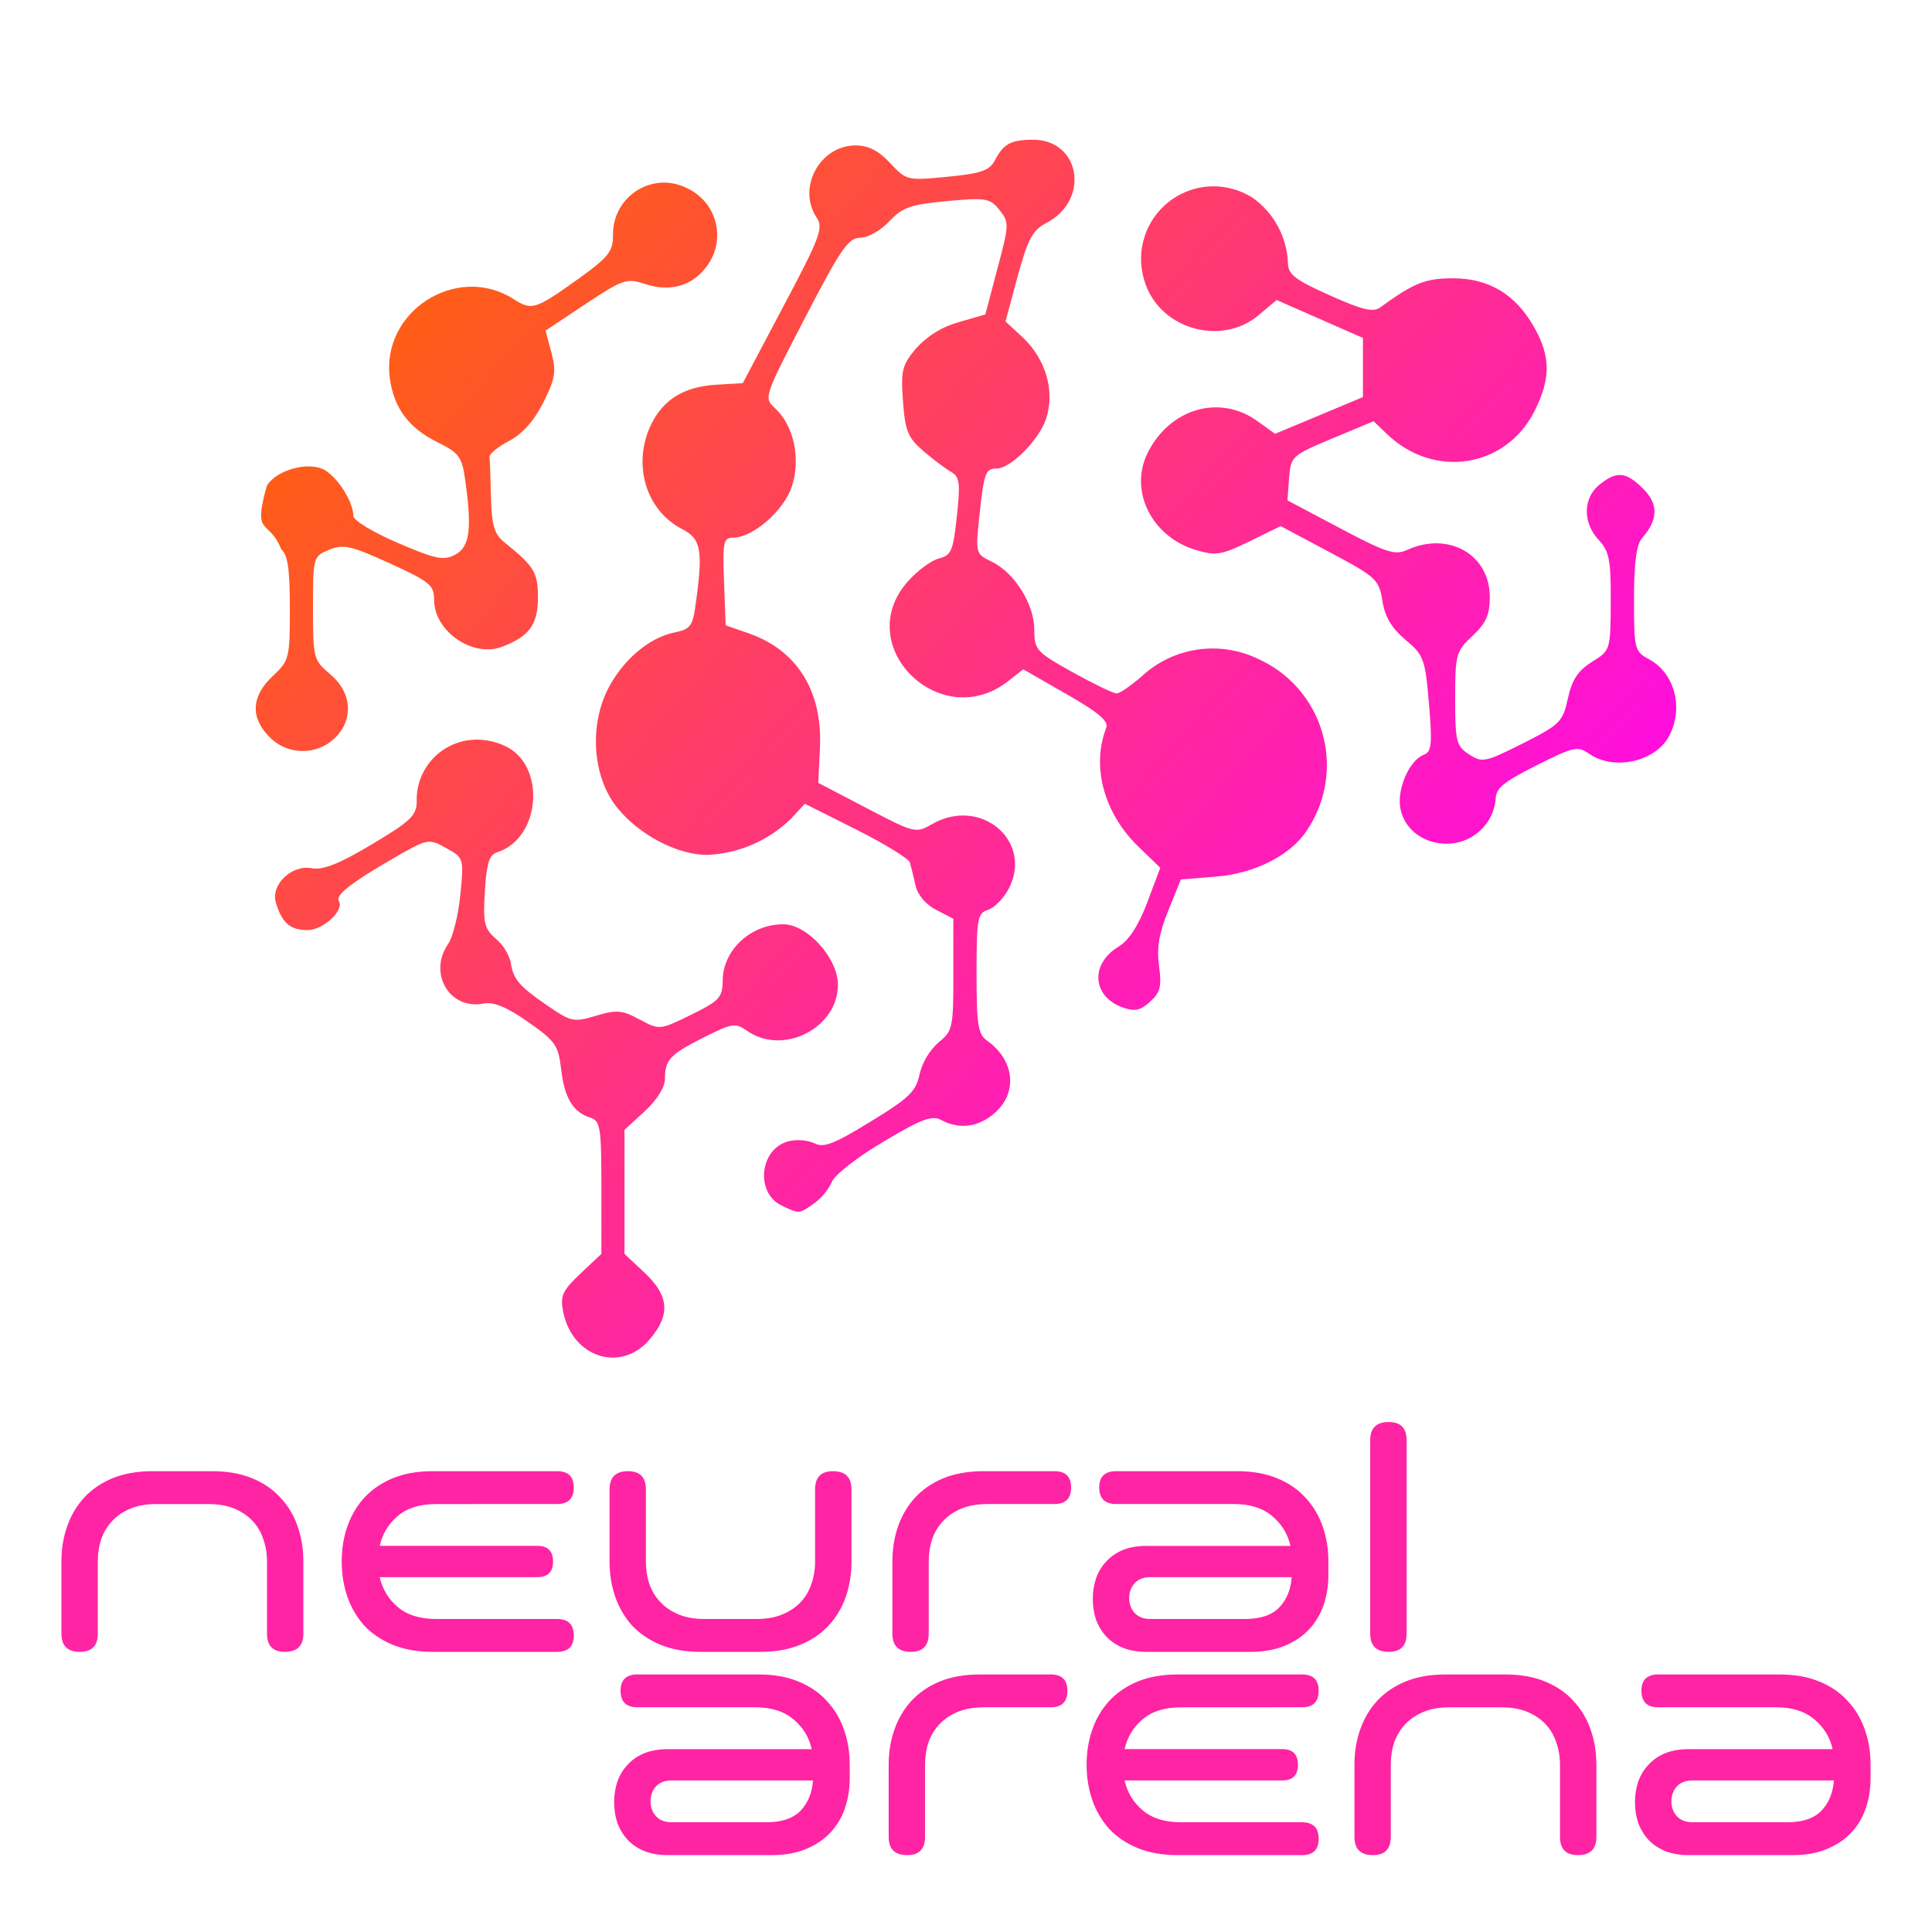
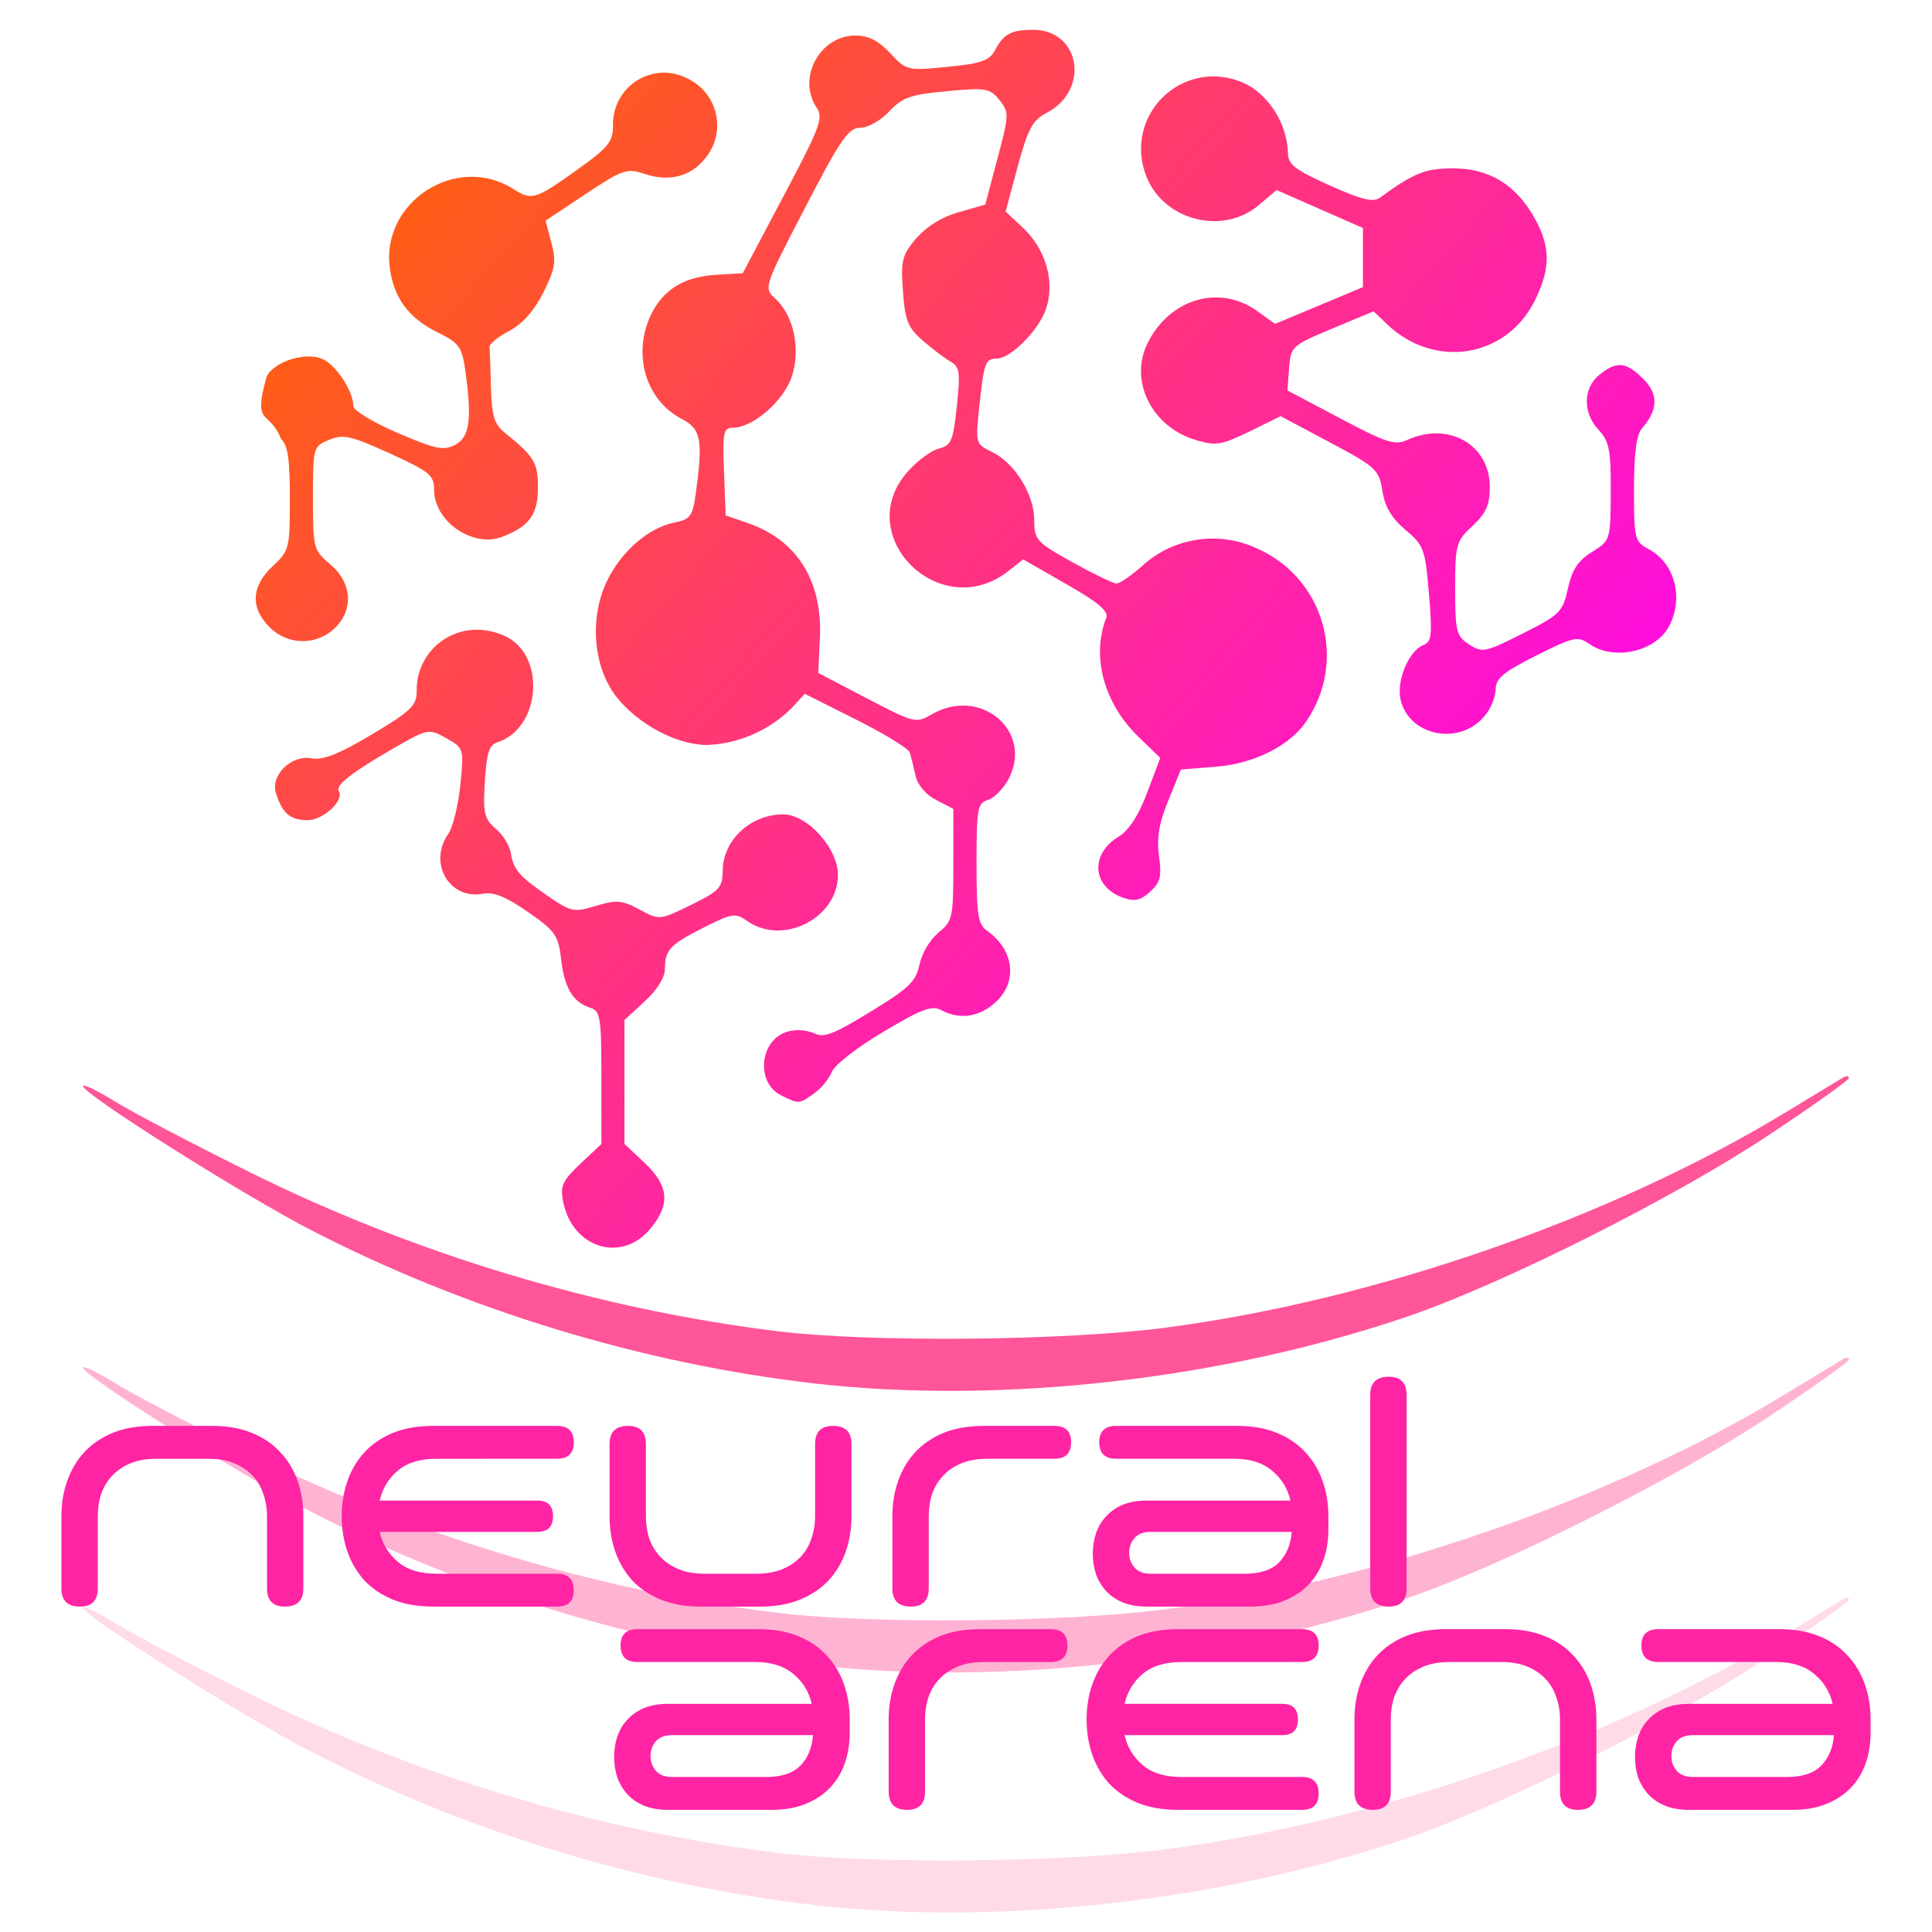
<svg xmlns="http://www.w3.org/2000/svg" xmlns:xlink="http://www.w3.org/1999/xlink" width="256" height="256" viewBox="0 0 67.734 67.732" xml:space="preserve" version="1.1" id="svg16">
  <defs id="defs8">
    <linearGradient id="a">
      <stop style="stop-color:#f60;stop-opacity:1" offset="0" id="stop2" />
      <stop style="stop-color:#f0f;stop-opacity:1" offset="1" id="stop4" />
    </linearGradient>
-     <linearGradient xlink:href="#a" id="b" x1="9.911" y1="27.725" x2="19.257" y2="36.005" gradientUnits="userSpaceOnUse" gradientTransform="matrix(4.41528,0,0,4.41528,-32.03017,-115.6813)" />
+     <linearGradient xlink:href="#a" id="b" x1="9.911" y1="27.725" x2="19.257" y2="36.005" gradientUnits="userSpaceOnUse" gradientTransform="matrix(4.41528,0,0,4.41528,-32.03017,-119.5347)" />
  </defs>
-   <path style="fill:url(#b);fill-opacity:1;stroke-width:0.202" d="M 36.201,4.898 C 35.437,4.901 35.183,5.043 34.877,5.625 34.692,5.978 34.39,6.083 33.219,6.196 31.808,6.334 31.783,6.33 31.208,5.716 30.801,5.28 30.445,5.098 29.994,5.098 c -1.255,0 -2.058,1.498 -1.36,2.534 0.24,0.356 0.113,0.691 -1.164,3.098 l -1.429,2.702 -0.931,0.055 c -1.135,0.069 -1.862,0.52 -2.291,1.411 -0.655,1.385 -0.175,2.993 1.091,3.647 0.669,0.345 0.742,0.735 0.487,2.582 -0.109,0.825 -0.189,0.931 -0.742,1.044 -0.916,0.182 -1.865,1.004 -2.374,2.051 -0.633,1.313 -0.48,3.062 0.36,4.098 0.771,0.953 2.12,1.658 3.164,1.651 a 4.473,4.473 0 0 0 2.931,-1.273 l 0.48,-0.52 1.804,0.905 c 0.993,0.498 1.836,1.018 1.88,1.153 0.04,0.135 0.127,0.495 0.196,0.8 0.073,0.335 0.356,0.673 0.724,0.862 l 0.604,0.313 v 1.96 c 0,1.862 -0.025,1.978 -0.52,2.374 a 2.222,2.222 0 0 0 -0.665,1.116 c -0.124,0.6 -0.364,0.836 -1.72,1.662 -1.273,0.782 -1.647,0.927 -1.96,0.76 a 1.484,1.484 0 0 0 -0.909,-0.073 c -1.018,0.255 -1.182,1.804 -0.247,2.254 0.615,0.298 0.607,0.298 1.135,-0.073 a 2,2 0 0 0 0.629,-0.76 c 0.091,-0.24 0.902,-0.873 1.804,-1.404 1.338,-0.8 1.705,-0.935 2.029,-0.76 0.651,0.349 1.345,0.244 1.913,-0.284 0.775,-0.716 0.64,-1.829 -0.305,-2.498 -0.32,-0.229 -0.371,-0.553 -0.371,-2.364 0,-1.924 0.033,-2.109 0.404,-2.225 0.225,-0.073 0.549,-0.404 0.724,-0.738 0.869,-1.68 -0.985,-3.244 -2.691,-2.265 -0.567,0.327 -0.611,0.316 -2.28,-0.556 l -1.705,-0.891 0.058,-1.236 c 0.091,-2 -0.811,-3.429 -2.527,-4.018 l -0.778,-0.269 -0.058,-1.535 c -0.055,-1.371 -0.018,-1.538 0.305,-1.538 0.709,0 1.789,-0.938 2.073,-1.8 0.32,-0.971 0.065,-2.145 -0.593,-2.742 -0.396,-0.36 -0.385,-0.396 1.055,-3.167 1.251,-2.414 1.52,-2.807 1.935,-2.807 0.269,0 0.72,-0.255 1.018,-0.575 0.462,-0.491 0.745,-0.593 2.018,-0.709 1.371,-0.127 1.509,-0.105 1.844,0.309 0.345,0.429 0.345,0.505 -0.069,2.054 l -0.425,1.611 -0.945,0.273 a 3.134,3.134 0 0 0 -1.487,0.92 c -0.487,0.582 -0.535,0.771 -0.455,1.851 0.073,1.029 0.175,1.276 0.695,1.727 0.335,0.291 0.775,0.622 0.975,0.738 0.32,0.182 0.345,0.378 0.218,1.567 -0.127,1.211 -0.196,1.371 -0.633,1.48 -0.265,0.065 -0.76,0.436 -1.095,0.815 -1.982,2.254 1.156,5.345 3.534,3.48 l 0.52,-0.411 1.516,0.869 c 1.12,0.64 1.487,0.949 1.396,1.182 -0.524,1.345 -0.087,2.978 1.105,4.145 l 0.789,0.764 -0.458,1.218 c -0.302,0.8 -0.64,1.324 -1,1.542 -1.011,0.611 -0.931,1.753 0.145,2.138 0.415,0.145 0.618,0.105 0.956,-0.204 0.36,-0.324 0.411,-0.538 0.313,-1.255 -0.084,-0.633 0,-1.153 0.327,-1.945 l 0.44,-1.087 1.236,-0.098 c 1.349,-0.109 2.611,-0.749 3.174,-1.611 a 4.084,4.084 0 0 0 -1.745,-6.043 3.662,3.662 0 0 0 -4.044,0.636 c -0.375,0.327 -0.767,0.596 -0.876,0.596 -0.109,0 -0.804,-0.335 -1.542,-0.745 -1.273,-0.709 -1.342,-0.782 -1.342,-1.487 0,-0.895 -0.695,-2.007 -1.495,-2.389 -0.564,-0.273 -0.571,-0.287 -0.429,-1.618 0.16,-1.505 0.215,-1.647 0.604,-1.647 0.495,0 1.491,-1.007 1.735,-1.753 0.316,-0.953 -0.011,-2.087 -0.825,-2.847 L 35.252,11.269 35.677,9.69 C 36.037,8.374 36.201,8.069 36.681,7.818 38.23,7.018 37.881,4.89 36.208,4.898 Z M 23.292,6.4 a 1.8,1.8 0 0 0 -1.8,1.844 c 0,0.582 -0.156,0.775 -1.302,1.593 -1.433,1.018 -1.545,1.055 -2.196,0.64 -1.989,-1.258 -4.64,0.447 -4.327,2.782 0.142,1.051 0.669,1.756 1.691,2.254 0.735,0.364 0.836,0.505 0.949,1.295 0.247,1.738 0.164,2.364 -0.345,2.636 -0.411,0.218 -0.676,0.164 -2.025,-0.415 -0.851,-0.364 -1.549,-0.789 -1.549,-0.938 0,-0.535 -0.633,-1.484 -1.113,-1.665 -0.607,-0.233 -1.647,0.102 -1.924,0.618 -0.509,1.815 0.084,1.12 0.509,2.214 0.229,0.189 0.302,0.698 0.302,2.065 0,1.756 -0.018,1.836 -0.604,2.382 -0.749,0.702 -0.789,1.455 -0.109,2.134 a 1.622,1.622 0 0 0 2.269,0.055 c 0.691,-0.647 0.629,-1.611 -0.138,-2.254 -0.593,-0.502 -0.607,-0.56 -0.607,-2.324 0,-1.789 0.007,-1.811 0.567,-2.044 0.495,-0.204 0.756,-0.145 2.124,0.476 1.407,0.644 1.556,0.764 1.556,1.284 0,1.098 1.353,2.033 2.378,1.644 0.96,-0.364 1.262,-0.782 1.262,-1.731 0,-0.876 -0.124,-1.084 -1.182,-1.938 -0.349,-0.284 -0.44,-0.593 -0.465,-1.567 -0.018,-0.669 -0.036,-1.309 -0.051,-1.418 -0.011,-0.109 0.298,-0.364 0.691,-0.567 0.465,-0.247 0.873,-0.702 1.196,-1.345 0.418,-0.836 0.458,-1.084 0.284,-1.745 l -0.207,-0.775 1.4,-0.931 c 1.305,-0.865 1.444,-0.916 2.073,-0.709 0.865,0.291 1.625,0.091 2.131,-0.553 A 1.811,1.811 0 0 0 24.099,6.603 1.804,1.804 0 0 0 23.292,6.4 Z m 19.269,0.131 a 2.545,2.545 0 0 0 -2.451,3.269 c 0.469,1.702 2.669,2.382 4.022,1.244 l 0.625,-0.527 1.513,0.665 1.513,0.665 v 2.073 l -1.538,0.644 -1.542,0.644 -0.633,-0.455 c -1.324,-0.942 -3.062,-0.429 -3.836,1.127 -0.658,1.327 0.142,2.938 1.687,3.4 0.705,0.211 0.895,0.182 1.88,-0.298 l 1.098,-0.538 1.72,0.916 c 1.633,0.869 1.727,0.956 1.847,1.709 0.087,0.556 0.327,0.956 0.807,1.36 0.644,0.538 0.691,0.665 0.825,2.24 0.12,1.429 0.095,1.687 -0.185,1.793 -0.516,0.2 -0.96,1.24 -0.811,1.913 0.265,1.215 1.913,1.622 2.836,0.702 a 1.731,1.731 0 0 0 0.495,-1.011 c 0,-0.429 0.225,-0.622 1.425,-1.229 1.32,-0.665 1.455,-0.691 1.865,-0.407 0.851,0.596 2.313,0.276 2.789,-0.615 0.527,-0.985 0.207,-2.218 -0.702,-2.705 -0.502,-0.269 -0.524,-0.349 -0.524,-2.102 0,-1.258 0.087,-1.92 0.28,-2.138 0.571,-0.651 0.582,-1.196 0.047,-1.731 -0.604,-0.607 -0.935,-0.636 -1.542,-0.145 -0.578,0.469 -0.585,1.335 -0.022,1.935 0.367,0.393 0.429,0.695 0.422,2.164 -0.007,1.698 -0.011,1.709 -0.655,2.109 -0.491,0.305 -0.702,0.625 -0.847,1.284 -0.182,0.825 -0.28,0.92 -1.585,1.578 -1.316,0.662 -1.418,0.684 -1.88,0.382 -0.447,-0.291 -0.487,-0.451 -0.487,-1.953 0,-1.553 0.029,-1.662 0.607,-2.2 0.476,-0.447 0.607,-0.738 0.607,-1.367 0,-1.487 -1.447,-2.309 -2.898,-1.647 -0.425,0.196 -0.738,0.095 -2.342,-0.756 l -1.855,-0.982 0.058,-0.778 c 0.058,-0.764 0.091,-0.793 1.509,-1.389 l 1.455,-0.607 0.469,0.451 c 1.651,1.582 4.164,1.189 5.171,-0.804 0.571,-1.138 0.571,-1.916 -0.007,-2.934 -0.655,-1.164 -1.593,-1.727 -2.854,-1.724 -0.971,0 -1.375,0.164 -2.553,1.025 -0.236,0.175 -0.636,0.08 -1.767,-0.429 C 45.39,9.803 45.154,9.618 45.154,9.21 A 2.945,2.945 0 0 0 43.903,6.923 2.604,2.604 0 0 0 42.557,6.53 Z M 16.718,25.93 a 2.105,2.105 0 0 0 -2.109,2.16 c 0,0.498 -0.204,0.695 -1.575,1.513 -1.145,0.684 -1.72,0.909 -2.102,0.836 -0.709,-0.135 -1.455,0.582 -1.258,1.215 0.218,0.709 0.498,0.953 1.109,0.953 0.549,0 1.298,-0.695 1.095,-1.018 -0.124,-0.204 0.429,-0.64 1.873,-1.476 1.251,-0.72 1.269,-0.727 1.891,-0.382 0.618,0.345 0.625,0.353 0.498,1.636 -0.073,0.713 -0.262,1.487 -0.422,1.716 -0.72,1.029 0.036,2.327 1.225,2.102 0.364,-0.073 0.815,0.116 1.567,0.64 0.964,0.673 1.069,0.822 1.164,1.673 0.12,1.004 0.415,1.491 1.025,1.687 0.349,0.109 0.385,0.338 0.385,2.447 v 2.327 l -0.735,0.691 c -0.636,0.604 -0.716,0.778 -0.604,1.345 0.327,1.611 2.036,2.145 3.04,0.953 0.727,-0.862 0.673,-1.513 -0.182,-2.324 l -0.709,-0.665 v -4.349 l 0.705,-0.647 c 0.425,-0.385 0.709,-0.84 0.713,-1.127 0,-0.687 0.171,-0.865 1.367,-1.469 0.985,-0.498 1.105,-0.516 1.513,-0.229 1.258,0.884 3.185,-0.095 3.185,-1.615 0,-0.931 -1.073,-2.12 -1.916,-2.12 -1.145,0 -2.116,0.902 -2.124,1.974 -0.007,0.596 -0.113,0.709 -1.109,1.2 -1.102,0.538 -1.102,0.538 -1.804,0.164 -0.615,-0.331 -0.807,-0.349 -1.527,-0.131 -0.785,0.236 -0.873,0.218 -1.727,-0.371 -0.982,-0.676 -1.182,-0.913 -1.269,-1.524 a 1.669,1.669 0 0 0 -0.52,-0.807 c -0.404,-0.356 -0.451,-0.553 -0.382,-1.662 0.058,-0.978 0.153,-1.28 0.429,-1.367 1.542,-0.487 1.727,-3.069 0.269,-3.731 a 2.349,2.349 0 0 0 -0.982,-0.218 z" id="path10" />
-   <g style="font-weight:500;font-size:6.175px;font-family:SpaceColonyW03-Medium;direction:rtl;fill:#ff24a4;fill-opacity:1;stroke-width:0.37;stroke-linecap:round;stroke-linejoin:round;stop-color:#000000" id="g14" transform="matrix(1.812428,0,0,1.812428,-27.4802,42.1001)">
+   <path style="fill:url(#b);fill-opacity:1;stroke-width:0.202" d="m 36.201,1.044 c -0.764,0.004 -1.018,0.145 -1.324,0.727 -0.185,0.353 -0.487,0.458 -1.658,0.571 -1.411,0.138 -1.436,0.135 -2.011,-0.48 -0.407,-0.436 -0.764,-0.618 -1.215,-0.618 -1.255,0 -2.058,1.498 -1.36,2.534 0.24,0.356 0.113,0.691 -1.164,3.098 l -1.429,2.702 -0.931,0.055 c -1.135,0.069 -1.862,0.52 -2.291,1.411 -0.655,1.385 -0.175,2.993 1.091,3.647 0.669,0.345 0.742,0.735 0.487,2.582 -0.109,0.825 -0.189,0.931 -0.742,1.044 -0.916,0.182 -1.865,1.004 -2.374,2.051 -0.633,1.313 -0.48,3.062 0.36,4.098 0.771,0.953 2.12,1.658 3.164,1.651 a 4.473,4.473 0 0 0 2.931,-1.273 l 0.48,-0.52 1.804,0.905 c 0.993,0.498 1.836,1.018 1.88,1.153 0.04,0.135 0.127,0.495 0.196,0.8 0.073,0.335 0.356,0.673 0.724,0.862 l 0.604,0.313 v 1.96 c 0,1.862 -0.025,1.978 -0.52,2.374 a 2.222,2.222 0 0 0 -0.665,1.116 c -0.124,0.6 -0.364,0.836 -1.72,1.662 -1.273,0.782 -1.647,0.927 -1.96,0.76 a 1.484,1.484 0 0 0 -0.909,-0.073 c -1.018,0.255 -1.182,1.804 -0.247,2.254 0.615,0.298 0.607,0.298 1.135,-0.073 a 2,2 0 0 0 0.629,-0.76 c 0.091,-0.24 0.902,-0.873 1.804,-1.404 1.338,-0.8 1.705,-0.935 2.029,-0.76 0.651,0.349 1.345,0.244 1.913,-0.284 0.775,-0.716 0.64,-1.829 -0.305,-2.498 -0.32,-0.229 -0.371,-0.553 -0.371,-2.364 0,-1.924 0.033,-2.109 0.404,-2.225 0.225,-0.073 0.549,-0.404 0.724,-0.738 0.869,-1.68 -0.985,-3.244 -2.691,-2.265 -0.567,0.327 -0.611,0.316 -2.28,-0.556 l -1.705,-0.891 0.058,-1.236 c 0.091,-2 -0.811,-3.429 -2.527,-4.018 l -0.778,-0.269 -0.058,-1.535 c -0.055,-1.371 -0.018,-1.538 0.305,-1.538 0.709,0 1.789,-0.938 2.073,-1.8 0.32,-0.971 0.065,-2.145 -0.593,-2.742 -0.396,-0.36 -0.385,-0.396 1.055,-3.167 1.251,-2.414 1.52,-2.807 1.935,-2.807 0.269,0 0.72,-0.255 1.018,-0.575 0.462,-0.491 0.745,-0.593 2.018,-0.709 1.371,-0.127 1.509,-0.105 1.844,0.309 0.345,0.429 0.345,0.505 -0.069,2.054 l -0.425,1.611 -0.945,0.273 a 3.134,3.134 0 0 0 -1.487,0.92 c -0.487,0.582 -0.535,0.771 -0.455,1.851 0.073,1.029 0.175,1.276 0.695,1.727 0.335,0.291 0.775,0.622 0.975,0.738 0.32,0.182 0.345,0.378 0.218,1.567 -0.127,1.211 -0.196,1.371 -0.633,1.48 -0.265,0.065 -0.76,0.436 -1.095,0.815 -1.982,2.254 1.156,5.345 3.534,3.48 l 0.52,-0.411 1.516,0.869 c 1.12,0.64 1.487,0.949 1.396,1.182 -0.524,1.345 -0.087,2.978 1.105,4.145 l 0.789,0.764 -0.458,1.218 c -0.302,0.8 -0.64,1.324 -1,1.542 -1.011,0.611 -0.931,1.753 0.145,2.138 0.415,0.145 0.618,0.105 0.956,-0.204 0.36,-0.324 0.411,-0.538 0.313,-1.255 -0.084,-0.633 0,-1.153 0.327,-1.945 l 0.44,-1.087 1.236,-0.098 c 1.349,-0.109 2.611,-0.749 3.174,-1.611 a 4.084,4.084 0 0 0 -1.745,-6.043 3.662,3.662 0 0 0 -4.044,0.636 c -0.375,0.327 -0.767,0.596 -0.876,0.596 -0.109,0 -0.804,-0.335 -1.542,-0.745 -1.273,-0.709 -1.342,-0.782 -1.342,-1.487 0,-0.895 -0.695,-2.007 -1.495,-2.389 -0.564,-0.273 -0.571,-0.287 -0.429,-1.618 0.16,-1.505 0.215,-1.647 0.604,-1.647 0.495,0 1.491,-1.007 1.735,-1.753 0.316,-0.953 -0.011,-2.087 -0.825,-2.847 l -0.596,-0.556 0.425,-1.578 C 36.037,4.521 36.201,4.215 36.681,3.964 38.23,3.164 37.881,1.037 36.208,1.044 Z M 23.292,2.546 A 1.8,1.8 0 0 0 21.492,4.39 c 0,0.582 -0.156,0.775 -1.302,1.593 -1.433,1.018 -1.545,1.055 -2.196,0.64 -1.989,-1.258 -4.64,0.447 -4.327,2.782 0.142,1.051 0.669,1.756 1.691,2.254 0.735,0.364 0.836,0.505 0.949,1.295 0.247,1.738 0.164,2.364 -0.345,2.636 -0.411,0.218 -0.676,0.164 -2.025,-0.415 -0.851,-0.364 -1.549,-0.789 -1.549,-0.938 0,-0.535 -0.633,-1.484 -1.113,-1.665 -0.607,-0.233 -1.647,0.102 -1.924,0.618 -0.509,1.815 0.084,1.12 0.509,2.214 0.229,0.189 0.302,0.698 0.302,2.065 0,1.756 -0.018,1.836 -0.604,2.382 -0.749,0.702 -0.789,1.455 -0.109,2.134 a 1.622,1.622 0 0 0 2.269,0.055 c 0.691,-0.647 0.629,-1.611 -0.138,-2.254 -0.593,-0.502 -0.607,-0.56 -0.607,-2.324 0,-1.789 0.007,-1.811 0.567,-2.044 0.495,-0.204 0.756,-0.145 2.124,0.476 1.407,0.644 1.556,0.764 1.556,1.284 0,1.098 1.353,2.033 2.378,1.644 0.96,-0.364 1.262,-0.782 1.262,-1.731 0,-0.876 -0.124,-1.084 -1.182,-1.938 -0.349,-0.284 -0.44,-0.593 -0.465,-1.567 -0.018,-0.669 -0.036,-1.309 -0.051,-1.418 -0.011,-0.109 0.298,-0.364 0.691,-0.567 0.465,-0.247 0.873,-0.702 1.196,-1.345 0.418,-0.836 0.458,-1.084 0.284,-1.745 l -0.207,-0.775 1.4,-0.931 c 1.305,-0.865 1.444,-0.916 2.073,-0.709 0.865,0.291 1.625,0.091 2.131,-0.553 A 1.811,1.811 0 0 0 24.099,2.75 1.804,1.804 0 0 0 23.292,2.546 Z M 42.561,2.677 A 2.545,2.545 0 0 0 40.11,5.946 c 0.469,1.702 2.669,2.382 4.022,1.244 l 0.625,-0.527 1.513,0.665 1.513,0.665 v 2.073 l -1.538,0.644 -1.542,0.644 -0.633,-0.455 c -1.324,-0.942 -3.062,-0.429 -3.836,1.127 -0.658,1.327 0.142,2.938 1.687,3.4 0.705,0.211 0.895,0.182 1.88,-0.298 l 1.098,-0.538 1.72,0.916 c 1.633,0.869 1.727,0.956 1.847,1.709 0.087,0.556 0.327,0.956 0.807,1.36 0.644,0.538 0.691,0.665 0.825,2.24 0.12,1.429 0.095,1.687 -0.185,1.793 -0.516,0.2 -0.96,1.24 -0.811,1.913 0.265,1.215 1.913,1.622 2.836,0.702 a 1.731,1.731 0 0 0 0.495,-1.011 c 0,-0.429 0.225,-0.622 1.425,-1.229 1.32,-0.665 1.455,-0.691 1.865,-0.407 0.851,0.596 2.313,0.276 2.789,-0.615 0.527,-0.985 0.207,-2.218 -0.702,-2.705 -0.502,-0.269 -0.524,-0.349 -0.524,-2.102 0,-1.258 0.087,-1.92 0.28,-2.138 0.571,-0.651 0.582,-1.196 0.047,-1.731 -0.604,-0.607 -0.935,-0.636 -1.542,-0.145 -0.578,0.469 -0.585,1.335 -0.022,1.935 0.367,0.393 0.429,0.695 0.422,2.164 -0.007,1.698 -0.011,1.709 -0.655,2.109 -0.491,0.305 -0.702,0.625 -0.847,1.284 -0.182,0.825 -0.28,0.92 -1.585,1.578 -1.316,0.662 -1.418,0.684 -1.88,0.382 -0.447,-0.291 -0.487,-0.451 -0.487,-1.953 0,-1.553 0.029,-1.662 0.607,-2.2 0.476,-0.447 0.607,-0.738 0.607,-1.367 0,-1.487 -1.447,-2.309 -2.898,-1.647 -0.425,0.196 -0.738,0.095 -2.342,-0.756 l -1.855,-0.982 0.058,-0.778 c 0.058,-0.764 0.091,-0.793 1.509,-1.389 l 1.455,-0.607 0.469,0.451 c 1.651,1.582 4.164,1.189 5.171,-0.804 0.571,-1.138 0.571,-1.916 -0.007,-2.934 -0.655,-1.164 -1.593,-1.727 -2.854,-1.724 -0.971,0 -1.375,0.164 -2.553,1.025 -0.236,0.175 -0.636,0.08 -1.767,-0.429 C 45.39,5.95 45.154,5.764 45.154,5.357 A 2.945,2.945 0 0 0 43.903,3.07 2.604,2.604 0 0 0 42.557,2.677 Z M 16.718,22.077 a 2.105,2.105 0 0 0 -2.109,2.16 c 0,0.498 -0.204,0.695 -1.575,1.513 -1.145,0.684 -1.72,0.909 -2.102,0.836 -0.709,-0.135 -1.455,0.582 -1.258,1.215 0.218,0.709 0.498,0.953 1.109,0.953 0.549,0 1.298,-0.695 1.095,-1.018 -0.124,-0.204 0.429,-0.64 1.873,-1.476 1.251,-0.72 1.269,-0.727 1.891,-0.382 0.618,0.345 0.625,0.353 0.498,1.636 -0.073,0.713 -0.262,1.487 -0.422,1.716 -0.72,1.029 0.036,2.327 1.225,2.102 0.364,-0.073 0.815,0.116 1.567,0.64 0.964,0.673 1.069,0.822 1.164,1.673 0.12,1.004 0.415,1.491 1.025,1.687 0.349,0.109 0.385,0.338 0.385,2.447 v 2.327 l -0.735,0.691 c -0.636,0.604 -0.716,0.778 -0.604,1.345 0.327,1.611 2.036,2.145 3.04,0.953 0.727,-0.862 0.673,-1.513 -0.182,-2.324 l -0.709,-0.665 v -4.349 l 0.705,-0.647 c 0.425,-0.385 0.709,-0.84 0.713,-1.127 0,-0.687 0.171,-0.865 1.367,-1.469 0.985,-0.498 1.105,-0.516 1.513,-0.229 1.258,0.884 3.185,-0.095 3.185,-1.615 0,-0.931 -1.073,-2.12 -1.916,-2.12 -1.145,0 -2.116,0.902 -2.124,1.974 -0.007,0.596 -0.113,0.709 -1.109,1.2 -1.102,0.538 -1.102,0.538 -1.804,0.164 -0.615,-0.331 -0.807,-0.349 -1.527,-0.131 -0.785,0.236 -0.873,0.218 -1.727,-0.371 -0.982,-0.676 -1.182,-0.913 -1.269,-1.524 a 1.669,1.669 0 0 0 -0.52,-0.807 c -0.404,-0.356 -0.451,-0.553 -0.382,-1.662 0.058,-0.978 0.153,-1.28 0.429,-1.367 1.542,-0.487 1.727,-3.069 0.269,-3.731 A 2.349,2.349 0 0 0 16.718,22.077 Z" id="path10" />
+   <path style="font-variation-settings:normal;opacity:1;vector-effect:none;fill:#ff5599;fill-opacity:0.444;stroke-width:0.265;stroke-linecap:butt;stroke-linejoin:miter;stroke-miterlimit:4;stroke-dasharray:none;stroke-dashoffset:0;stroke-opacity:1;-inkscape-stroke:none;stop-color:#000000;stop-opacity:1" d="m 28.575,58.375 c -6.04,-0.688 -12.254,-2.581 -17.691,-5.389 -2.395,-1.237 -7.974,-4.761 -7.974,-5.037 0,-0.086 0.506,0.157 1.124,0.54 0.618,0.383 2.763,1.508 4.765,2.499 5.762,2.852 12.145,4.774 18.445,5.553 3.253,0.402 10.086,0.34 13.626,-0.124 7.356,-0.964 15.66,-3.853 21.773,-7.573 0.98,-0.596 1.871,-1.137 1.98,-1.201 0.109,-0.064 0.198,-0.054 0.198,0.022 0,0.076 -1.28,0.987 -2.844,2.024 -3.265,2.165 -9.207,5.154 -12.522,6.299 -6.47,2.235 -14.335,3.134 -20.881,2.388 z" id="path11998-0" />
+   <path style="fill:#ff5599;fill-opacity:0.209;stroke-width:0.265" d="M 28.575,66.791 C 22.535,66.103 16.322,64.21 10.885,61.402 8.49,60.165 2.91,56.641 2.91,56.365 c 0,-0.086 0.506,0.157 1.124,0.54 0.618,0.383 2.763,1.508 4.765,2.499 5.762,2.852 12.145,4.774 18.445,5.553 3.253,0.402 10.086,0.34 13.626,-0.124 7.356,-0.964 15.66,-3.853 21.773,-7.573 0.98,-0.596 1.871,-1.137 1.98,-1.201 0.109,-0.064 0.198,-0.054 0.198,0.022 0,0.076 -1.28,0.987 -2.844,2.024 -3.265,2.165 -9.207,5.154 -12.522,6.299 -6.47,2.235 -14.335,3.134 -20.881,2.388 z" id="path11998-0-1" />
+   <g style="font-weight:500;font-size:6.175px;font-family:SpaceColonyW03-Medium;direction:rtl;fill:#ff24a4;fill-opacity:1;stroke-width:0.37;stroke-linecap:round;stroke-linejoin:round;stop-color:#000000" id="g14" transform="matrix(1.812428,0,0,1.812428,-27.4802,40.51259)">
    <path d="m 55.385,37.442 q -0.26,0 -0.457,-0.08 -0.192,-0.08 -0.321,-0.217 -0.13,-0.142 -0.198,-0.327 -0.062,-0.185 -0.062,-0.401 0,-0.21 0.062,-0.396 0.068,-0.191 0.198,-0.327 0.13,-0.142 0.32,-0.222 0.198,-0.08 0.458,-0.08 h 2.785 q -0.08,-0.352 -0.359,-0.58 -0.271,-0.23 -0.734,-0.23 h -2.291 q -0.148,0 -0.235,-0.08 -0.08,-0.086 -0.08,-0.24 0,-0.155 0.08,-0.235 0.087,-0.08 0.235,-0.08 h 2.352 q 0.445,0 0.772,0.136 0.334,0.135 0.55,0.376 0.222,0.235 0.333,0.556 0.111,0.315 0.111,0.68 v 0.259 q 0,0.308 -0.092,0.58 -0.093,0.272 -0.284,0.475 -0.186,0.198 -0.47,0.315 -0.284,0.118 -0.66,0.118 z m 1.908,-0.636 q 0.444,0 0.66,-0.223 0.217,-0.228 0.241,-0.586 h -2.729 q -0.204,0 -0.309,0.117 -0.105,0.117 -0.105,0.29 0,0.167 0.105,0.284 0.105,0.118 0.309,0.118 z M 48.92,35.694 q 0,-0.364 0.11,-0.679 0.112,-0.321 0.328,-0.556 0.222,-0.24 0.55,-0.376 0.333,-0.136 0.778,-0.136 h 1.148 q 0.445,0 0.772,0.136 0.333,0.135 0.55,0.376 0.222,0.235 0.333,0.556 0.111,0.315 0.111,0.68 v 1.395 q 0,0.352 -0.358,0.352 -0.346,0 -0.346,-0.352 v -1.396 q 0,-0.234 -0.074,-0.438 -0.068,-0.204 -0.21,-0.352 -0.142,-0.148 -0.352,-0.235 -0.21,-0.086 -0.494,-0.086 h -1.013 q -0.284,0 -0.493,0.086 -0.21,0.087 -0.352,0.235 -0.142,0.148 -0.217,0.352 -0.068,0.204 -0.068,0.438 v 1.396 q 0,0.352 -0.345,0.352 -0.358,0 -0.358,-0.352 z m -3.353,-1.111 q -0.47,0 -0.741,0.228 -0.272,0.229 -0.352,0.58 h 3.05 q 0.303,0 0.303,0.303 0,0.303 -0.303,0.303 h -3.05 q 0.08,0.352 0.352,0.58 0.271,0.229 0.74,0.229 h 2.34 q 0.322,0 0.322,0.32 0,0.316 -0.321,0.316 h -2.402 q -0.445,0 -0.778,-0.136 -0.327,-0.136 -0.55,-0.37 -0.216,-0.241 -0.327,-0.556 -0.111,-0.321 -0.111,-0.686 0,-0.364 0.11,-0.679 0.112,-0.321 0.328,-0.556 0.223,-0.24 0.55,-0.376 0.333,-0.136 0.778,-0.136 h 2.402 q 0.321,0 0.321,0.315 0,0.32 -0.321,0.32 z m -3.823,0 q -0.284,0 -0.494,0.086 -0.21,0.087 -0.352,0.235 -0.142,0.148 -0.216,0.352 -0.068,0.204 -0.068,0.438 v 1.396 q 0,0.352 -0.346,0.352 -0.358,0 -0.358,-0.352 v -1.396 q 0,-0.364 0.111,-0.679 0.112,-0.321 0.328,-0.556 0.222,-0.24 0.55,-0.376 0.333,-0.136 0.777,-0.136 h 1.371 q 0.321,0 0.321,0.315 0,0.32 -0.32,0.32 h -1.304 z m -6.107,2.859 q -0.26,0 -0.457,-0.08 -0.191,-0.08 -0.32,-0.217 -0.13,-0.142 -0.198,-0.327 -0.062,-0.185 -0.062,-0.401 0,-0.21 0.062,-0.396 0.068,-0.191 0.197,-0.327 0.13,-0.142 0.321,-0.222 0.198,-0.08 0.457,-0.08 h 2.785 q -0.08,-0.352 -0.358,-0.58 -0.272,-0.23 -0.735,-0.23 h -2.29 q -0.149,0 -0.235,-0.08 -0.08,-0.086 -0.08,-0.24 0,-0.155 0.08,-0.235 0.086,-0.08 0.234,-0.08 h 2.353 q 0.445,0 0.772,0.136 0.333,0.135 0.55,0.376 0.222,0.235 0.333,0.556 0.111,0.315 0.111,0.68 v 0.259 q 0,0.308 -0.093,0.58 -0.092,0.272 -0.284,0.475 -0.185,0.198 -0.469,0.315 -0.284,0.118 -0.66,0.118 z m 1.908,-0.636 q 0.445,0 0.661,-0.223 0.216,-0.228 0.24,-0.586 h -2.728 q -0.204,0 -0.31,0.117 -0.104,0.117 -0.104,0.29 0,0.167 0.105,0.284 0.105,0.118 0.309,0.118 z m 12.384,-3.648 q 0,0.352 -0.345,0.352 -0.359,0 -0.359,-0.352 v -3.742 q 0,-0.352 0.359,-0.352 0.345,0 0.345,0.352 z m -5.032,0.352 q -0.26,0 -0.457,-0.08 -0.192,-0.08 -0.321,-0.217 -0.13,-0.142 -0.198,-0.327 -0.062,-0.185 -0.062,-0.401 0,-0.21 0.062,-0.395 0.068,-0.192 0.198,-0.328 0.13,-0.142 0.32,-0.222 0.198,-0.08 0.458,-0.08 h 2.785 q -0.08,-0.352 -0.358,-0.58 -0.272,-0.23 -0.735,-0.23 h -2.291 q -0.148,0 -0.235,-0.08 -0.08,-0.086 -0.08,-0.24 0,-0.155 0.08,-0.235 0.087,-0.08 0.235,-0.08 h 2.352 q 0.445,0 0.772,0.136 0.334,0.136 0.55,0.376 0.222,0.235 0.333,0.556 0.111,0.315 0.111,0.68 v 0.259 q 0,0.308 -0.092,0.58 -0.093,0.272 -0.284,0.476 -0.185,0.197 -0.47,0.315 -0.284,0.117 -0.66,0.117 z m 1.908,-0.636 q 0.444,0 0.66,-0.222 0.217,-0.229 0.241,-0.587 h -2.729 q -0.204,0 -0.309,0.117 -0.105,0.118 -0.105,0.29 0,0.167 0.105,0.285 0.105,0.117 0.309,0.117 z m -4.99,-2.223 q -0.284,0 -0.494,0.086 -0.21,0.087 -0.351,0.235 -0.143,0.148 -0.217,0.352 -0.068,0.204 -0.068,0.438 v 1.396 q 0,0.352 -0.345,0.352 -0.358,0 -0.358,-0.352 v -1.396 q 0,-0.364 0.11,-0.679 0.112,-0.32 0.328,-0.556 0.222,-0.24 0.55,-0.376 0.333,-0.136 0.778,-0.136 h 1.37 q 0.321,0 0.321,0.315 0,0.32 -0.32,0.32 h -1.304 z m -2.624,1.111 q 0,0.365 -0.111,0.686 -0.111,0.315 -0.333,0.556 -0.217,0.234 -0.55,0.37 -0.327,0.136 -0.772,0.136 h -1.148 q -0.445,0 -0.778,-0.136 -0.328,-0.136 -0.55,-0.37 -0.216,-0.241 -0.327,-0.556 -0.111,-0.321 -0.111,-0.686 v -1.395 q 0,-0.352 0.358,-0.352 0.345,0 0.345,0.352 v 1.395 q 0,0.235 0.068,0.439 0.075,0.204 0.217,0.352 0.142,0.148 0.351,0.234 0.21,0.087 0.494,0.087 h 1.013 q 0.284,0 0.494,-0.087 0.21,-0.086 0.352,-0.234 0.142,-0.148 0.21,-0.352 0.074,-0.204 0.074,-0.439 v -1.395 q 0,-0.352 0.346,-0.352 0.358,0 0.358,0.352 z m -8.033,-1.111 q -0.47,0 -0.741,0.228 -0.272,0.229 -0.352,0.58 h 3.05 q 0.303,0 0.303,0.303 0,0.303 -0.303,0.303 h -3.05 q 0.08,0.352 0.352,0.58 0.271,0.229 0.74,0.229 h 2.34 q 0.322,0 0.322,0.321 0,0.315 -0.321,0.315 h -2.402 q -0.445,0 -0.778,-0.136 -0.327,-0.136 -0.55,-0.37 -0.216,-0.241 -0.327,-0.556 -0.111,-0.321 -0.111,-0.686 0,-0.364 0.11,-0.679 0.112,-0.32 0.328,-0.556 0.223,-0.24 0.55,-0.376 0.333,-0.136 0.778,-0.136 h 2.402 q 0.321,0 0.321,0.315 0,0.32 -0.321,0.32 z m -7.25,1.111 q 0,-0.364 0.111,-0.679 0.112,-0.32 0.328,-0.556 0.222,-0.24 0.55,-0.376 0.333,-0.136 0.777,-0.136 h 1.149 q 0.444,0 0.772,0.136 0.333,0.136 0.55,0.376 0.222,0.235 0.333,0.556 0.11,0.315 0.11,0.68 v 1.395 q 0,0.352 -0.357,0.352 -0.346,0 -0.346,-0.352 v -1.396 q 0,-0.234 -0.074,-0.438 -0.068,-0.204 -0.21,-0.352 -0.142,-0.148 -0.352,-0.235 -0.21,-0.086 -0.494,-0.086 h -1.013 q -0.284,0 -0.494,0.086 -0.21,0.087 -0.352,0.235 -0.142,0.148 -0.216,0.352 -0.068,0.204 -0.068,0.438 v 1.396 q 0,0.352 -0.346,0.352 -0.358,0 -0.358,-0.352 z" style="fill:#ff24a4;fill-opacity:1" transform="translate(-7.558,-24.786)" aria-label="arena" id="path12" />
  </g>
+   <path style="fill:#ff5599;stroke-width:0.265" d="m 28.575,48.503 c -6.04,-0.688 -12.254,-2.581 -17.691,-5.389 -2.395,-1.237 -7.974,-4.761 -7.974,-5.037 0,-0.086 0.506,0.157 1.124,0.54 0.618,0.383 2.763,1.508 4.765,2.499 5.762,2.852 12.145,4.774 18.445,5.553 3.253,0.402 10.086,0.34 13.626,-0.124 7.356,-0.964 15.66,-3.853 21.773,-7.573 0.98,-0.596 1.871,-1.137 1.98,-1.201 0.109,-0.064 0.198,-0.054 0.198,0.022 0,0.076 -1.28,0.987 -2.844,2.024 -3.265,2.165 -9.207,5.154 -12.522,6.299 -6.47,2.235 -14.335,3.134 -20.881,2.388 z" id="path11998" />
</svg>
